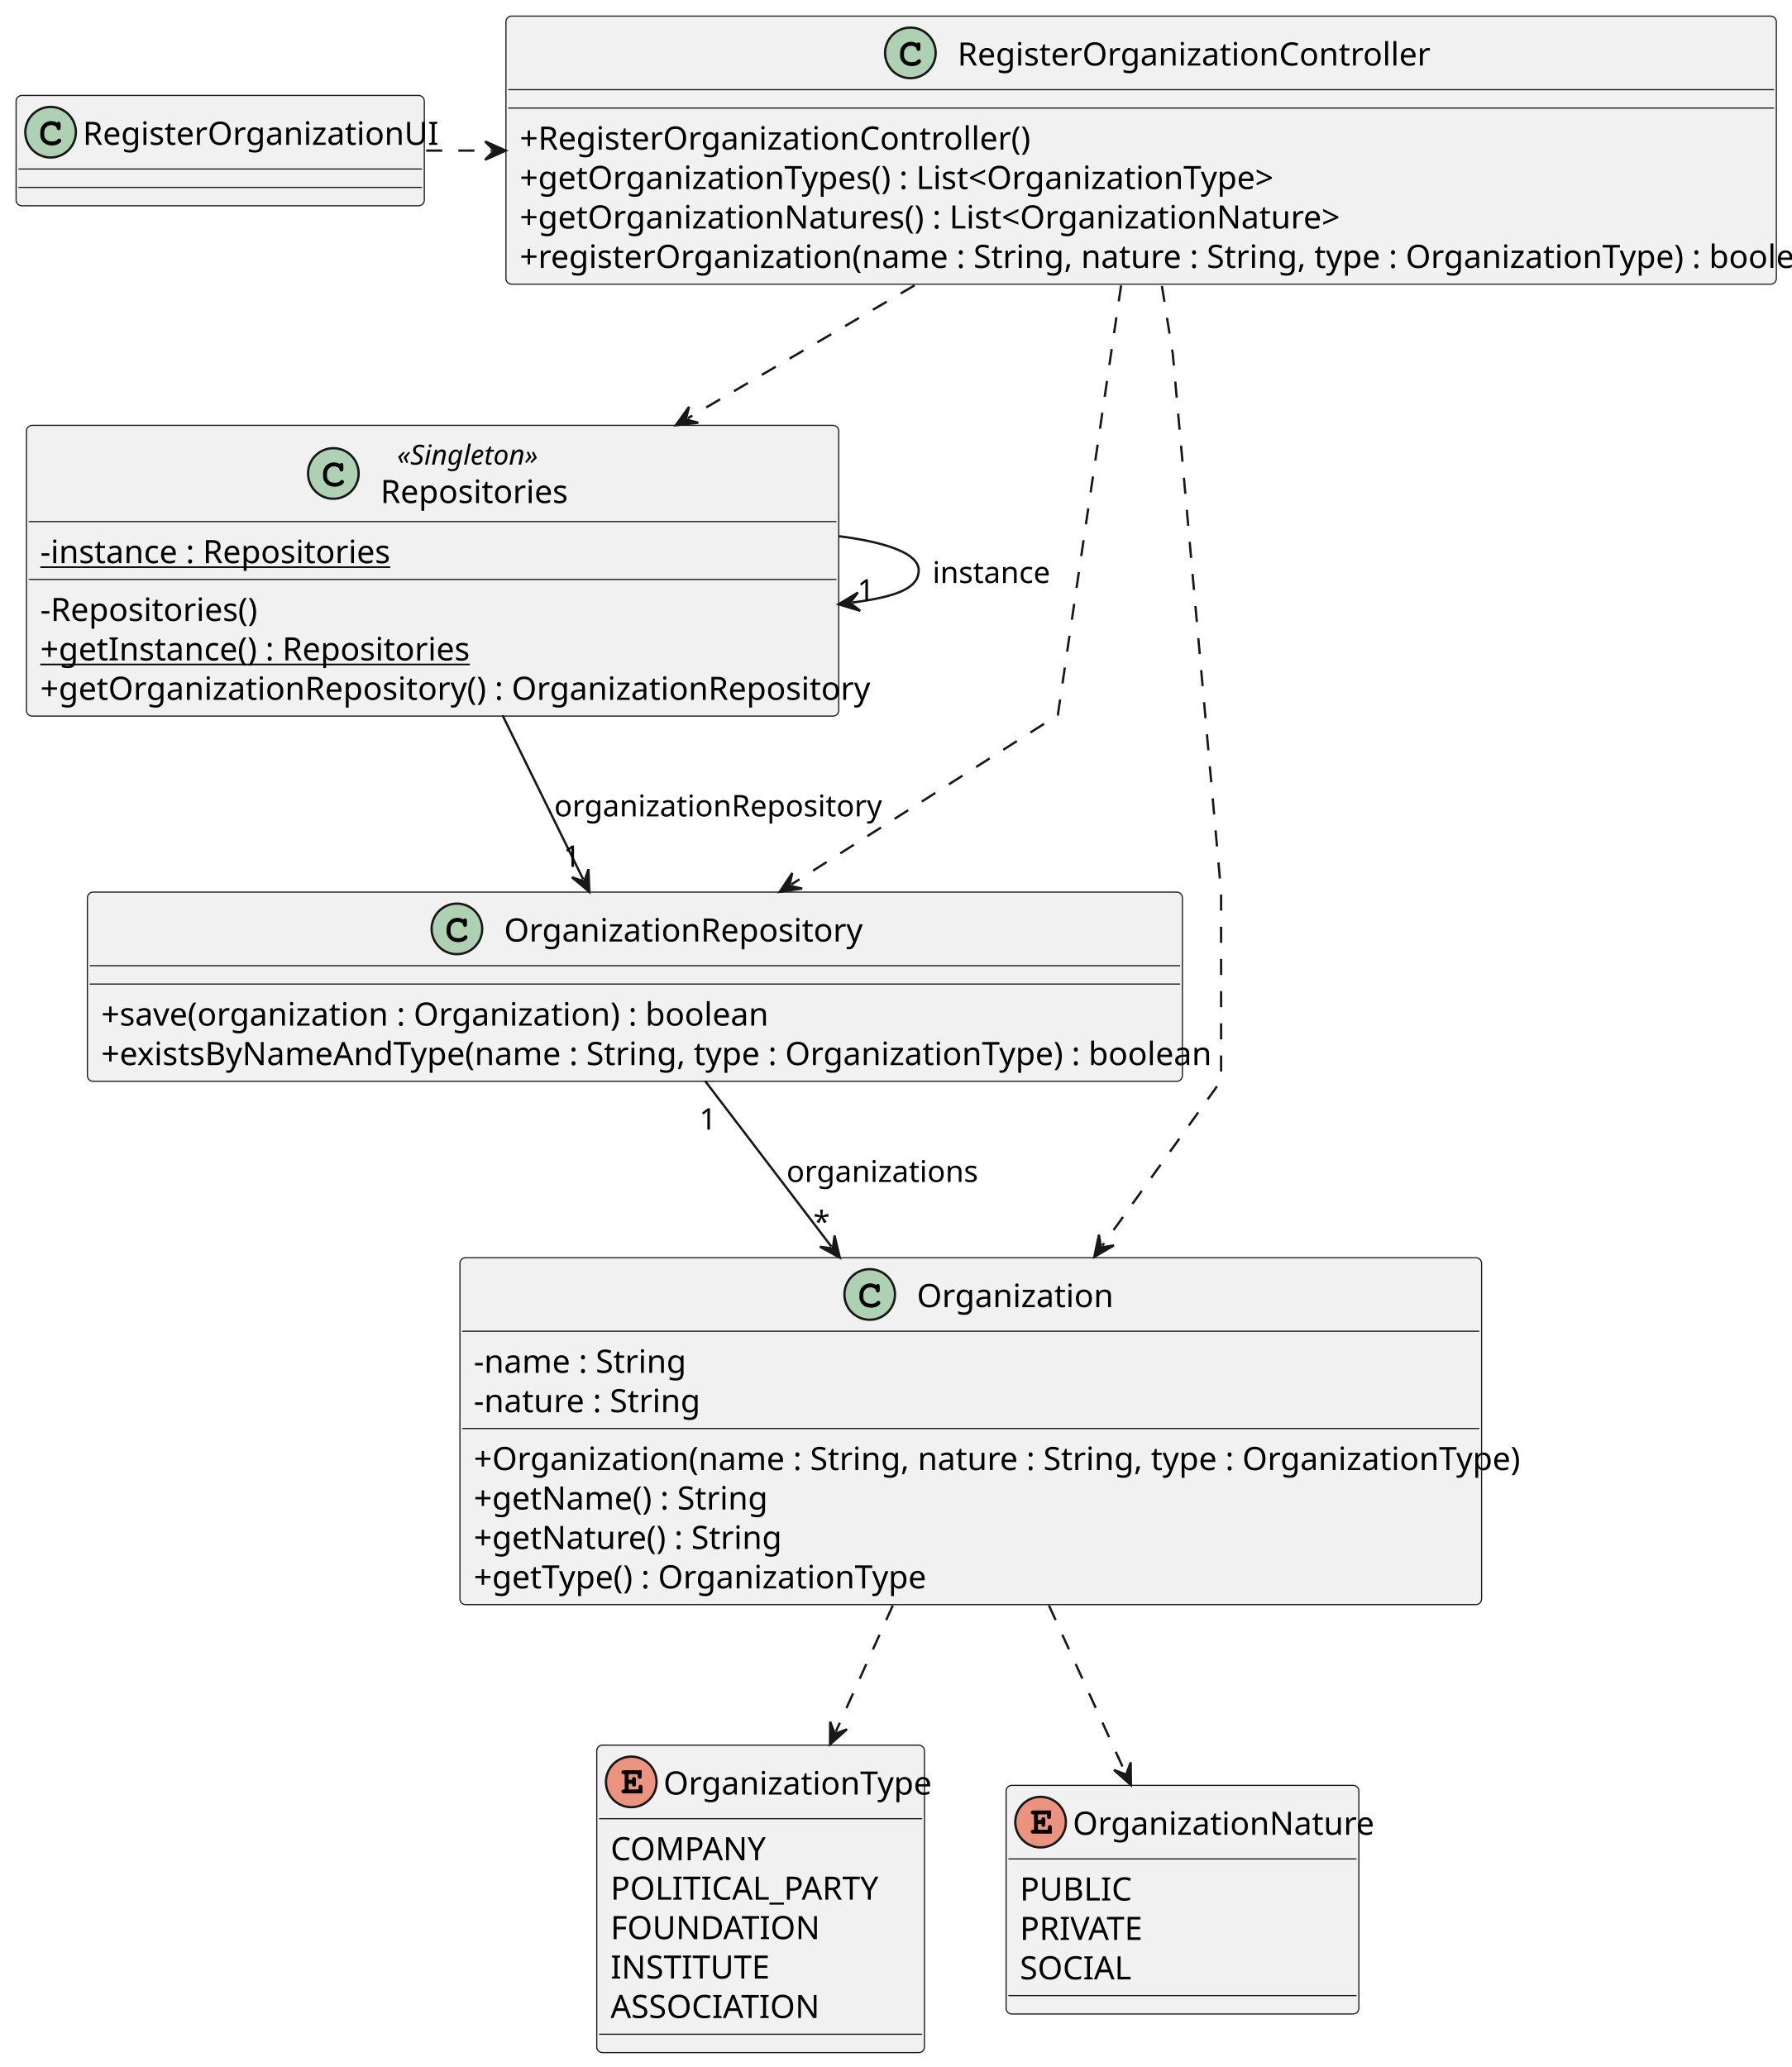
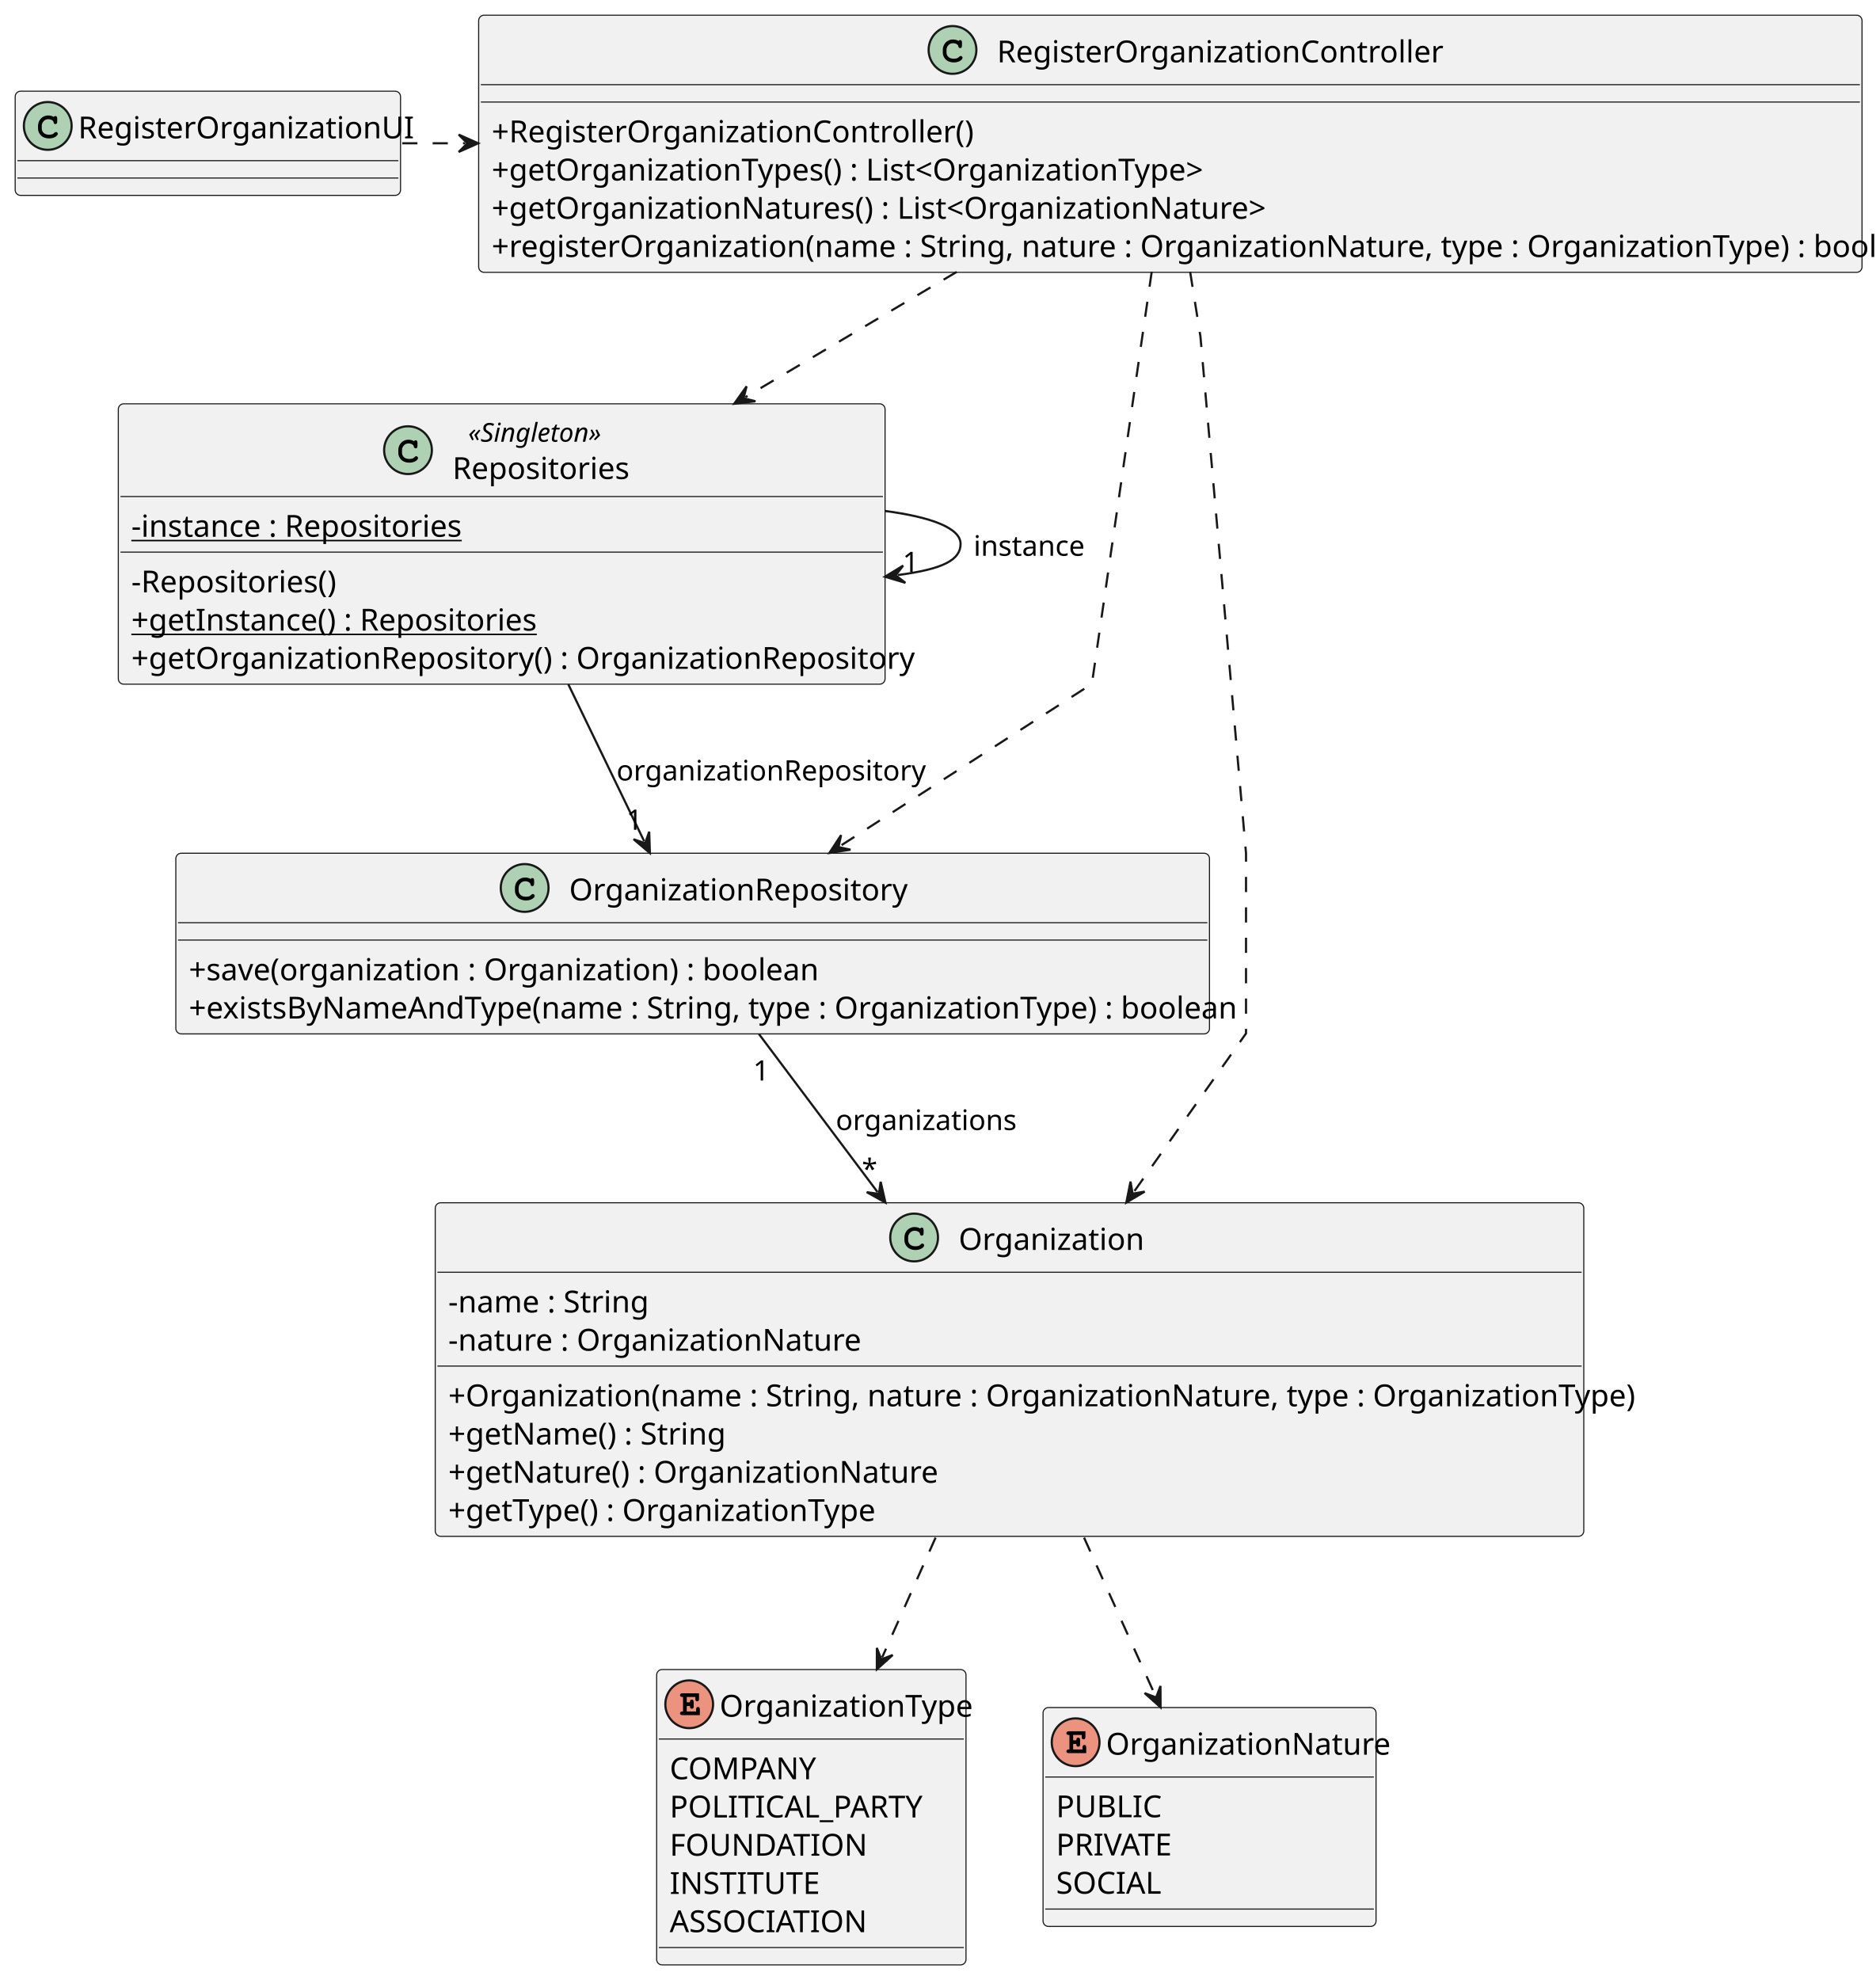
- <svg xmlns="http://www.w3.org/2000/svg" contentStyleType="text/css" data-diagram-type="CLASS" height="899px" preserveAspectRatio="none" style="width:779px;height:899px;background:#FFFFFF;" version="1.1" viewBox="0 0 779 899" width="779px" zoomAndPan="magnify">
+ <svg xmlns="http://www.w3.org/2000/svg" contentStyleType="text/css" height="912px" preserveAspectRatio="none" style="width:864px;height:912px;background:#FFFFFF;" version="1.1" viewBox="0 0 864 912" width="864px" zoomAndPan="magnify">
  <defs />
  <g>
-     <g class="entity" data-qualified-name="RegisterOrganizationUI" data-source-line="7" id="ent0002">
-       <rect fill="#F1F1F1" height="48" rx="2.5" ry="2.5" style="stroke:#181818;stroke-width:0.5;" width="177.51" x="7" y="41.5" />
-       <ellipse cx="22" cy="57.5" fill="#ADD1B2" rx="11" ry="11" style="stroke:#181818;stroke-width:1;" />
-       <path d="M24.766,53.375 Q24.922,53.156 25.109,53.047 Q25.297,52.938 25.516,52.938 Q25.891,52.938 26.125,53.203 Q26.359,53.453 26.359,54.062 L26.359,55.516 Q26.359,56.125 26.125,56.391 Q25.891,56.656 25.516,56.656 Q25.172,56.656 24.969,56.453 Q24.766,56.266 24.656,55.75 Q24.609,55.391 24.422,55.203 Q24.094,54.828 23.484,54.609 Q22.875,54.391 22.25,54.391 Q21.484,54.391 20.844,54.719 Q20.219,55.047 19.719,55.797 Q19.234,56.547 19.234,57.578 L19.234,58.672 Q19.234,59.906 20.125,60.734 Q21.016,61.547 22.609,61.547 Q23.547,61.547 24.203,61.297 Q24.594,61.141 25.016,60.703 Q25.281,60.438 25.422,60.359 Q25.578,60.281 25.781,60.281 Q26.109,60.281 26.359,60.547 Q26.625,60.797 26.625,61.141 Q26.625,61.484 26.281,61.891 Q25.781,62.469 24.984,62.797 Q23.906,63.25 22.609,63.25 Q21.094,63.25 19.891,62.625 Q18.906,62.125 18.219,61.062 Q17.531,59.984 17.531,58.703 L17.531,57.547 Q17.531,56.219 18.141,55.078 Q18.766,53.922 19.859,53.312 Q20.953,52.688 22.188,52.688 Q22.922,52.688 23.562,52.859 Q24.219,53.016 24.766,53.375 Z " fill="#000000" />
-       <text fill="#000000" font-family="sans-serif" font-size="14" lengthAdjust="spacing" textLength="145.51" x="36" y="62.999">RegisterOrganizationUI</text>
-       <line style="stroke:#181818;stroke-width:0.5;" x1="8" x2="183.51" y1="73.5" y2="73.5" />
-       <line style="stroke:#181818;stroke-width:0.5;" x1="8" x2="183.51" y1="81.5" y2="81.5" />
+     <g id="elem_RegisterOrganizationUI">
+       <rect codeLine="7" fill="#F1F1F1" height="48" id="RegisterOrganizationUI" rx="2.5" ry="2.5" style="stroke:#181818;stroke-width:0.5;" width="177.51" x="7" y="42" />
+       <ellipse cx="22" cy="58" fill="#ADD1B2" rx="11" ry="11" style="stroke:#181818;stroke-width:1.0;" />
+       <path d="M24.766,53.875 Q24.922,53.656 25.109,53.547 Q25.297,53.438 25.516,53.438 Q25.891,53.438 26.125,53.703 Q26.359,53.953 26.359,54.562 L26.359,56.016 Q26.359,56.625 26.125,56.891 Q25.891,57.156 25.516,57.156 Q25.172,57.156 24.969,56.953 Q24.766,56.766 24.656,56.25 Q24.609,55.891 24.422,55.703 Q24.094,55.328 23.484,55.109 Q22.875,54.891 22.25,54.891 Q21.484,54.891 20.844,55.219 Q20.219,55.547 19.719,56.297 Q19.234,57.047 19.234,58.078 L19.234,59.172 Q19.234,60.406 20.125,61.234 Q21.016,62.047 22.609,62.047 Q23.547,62.047 24.203,61.797 Q24.594,61.641 25.016,61.203 Q25.281,60.938 25.422,60.859 Q25.578,60.781 25.781,60.781 Q26.109,60.781 26.359,61.047 Q26.625,61.297 26.625,61.641 Q26.625,61.984 26.281,62.391 Q25.781,62.969 24.984,63.297 Q23.906,63.75 22.609,63.75 Q21.094,63.75 19.891,63.125 Q18.906,62.625 18.219,61.562 Q17.531,60.484 17.531,59.203 L17.531,58.047 Q17.531,56.719 18.141,55.578 Q18.766,54.422 19.859,53.812 Q20.953,53.188 22.188,53.188 Q22.922,53.188 23.562,53.359 Q24.219,53.516 24.766,53.875 Z " fill="#000000" />
+       <text fill="#000000" font-family="sans-serif" font-size="14" lengthAdjust="spacing" textLength="145.51" x="36" y="63.728">RegisterOrganizationUI</text>
+       <line style="stroke:#181818;stroke-width:0.5;" x1="8" x2="183.51" y1="74" y2="74" />
+       <line style="stroke:#181818;stroke-width:0.5;" x1="8" x2="183.51" y1="82" y2="82" />
    </g>
-     <g class="entity" data-qualified-name="RegisterOrganizationController" data-source-line="10" id="ent0003">
-       <rect fill="#F1F1F1" height="116.606" rx="2.5" ry="2.5" style="stroke:#181818;stroke-width:0.5;" width="552.449" x="220" y="7" />
-       <ellipse cx="395.875" cy="23" fill="#ADD1B2" rx="11" ry="11" style="stroke:#181818;stroke-width:1;" />
-       <path d="M398.641,18.875 Q398.797,18.656 398.984,18.547 Q399.172,18.438 399.391,18.438 Q399.766,18.438 400,18.703 Q400.234,18.953 400.234,19.562 L400.234,21.016 Q400.234,21.625 400,21.891 Q399.766,22.156 399.391,22.156 Q399.047,22.156 398.844,21.953 Q398.641,21.766 398.531,21.25 Q398.484,20.891 398.297,20.703 Q397.969,20.328 397.359,20.109 Q396.75,19.891 396.125,19.891 Q395.359,19.891 394.719,20.219 Q394.094,20.547 393.594,21.297 Q393.109,22.047 393.109,23.078 L393.109,24.172 Q393.109,25.406 394,26.234 Q394.891,27.047 396.484,27.047 Q397.422,27.047 398.078,26.797 Q398.469,26.641 398.891,26.203 Q399.156,25.938 399.297,25.859 Q399.453,25.781 399.656,25.781 Q399.984,25.781 400.234,26.047 Q400.5,26.297 400.5,26.641 Q400.5,26.984 400.156,27.391 Q399.656,27.969 398.859,28.297 Q397.781,28.75 396.484,28.75 Q394.969,28.75 393.766,28.125 Q392.781,27.625 392.094,26.562 Q391.406,25.484 391.406,24.203 L391.406,23.047 Q391.406,21.719 392.016,20.578 Q392.641,19.422 393.734,18.812 Q394.828,18.188 396.062,18.188 Q396.797,18.188 397.438,18.359 Q398.094,18.516 398.641,18.875 Z " fill="#000000" />
-       <text fill="#000000" font-family="sans-serif" font-size="14" lengthAdjust="spacing" textLength="192.199" x="416.375" y="28.5">RegisterOrganizationController</text>
-       <line style="stroke:#181818;stroke-width:0.5;" x1="221" x2="771.449" y1="39" y2="39" />
-       <line style="stroke:#181818;stroke-width:0.5;" x1="221" x2="771.449" y1="47" y2="47" />
-       <text fill="#000000" font-family="sans-serif" font-size="14" lengthAdjust="spacing" textLength="209.699" x="226" y="65.075">+RegisterOrganizationController()</text>
-       <text fill="#000000" font-family="sans-serif" font-size="14" lengthAdjust="spacing" textLength="314.774" x="226" y="82.227">+getOrganizationTypes() : List&lt;OrganizationType&gt;</text>
-       <text fill="#000000" font-family="sans-serif" font-size="14" lengthAdjust="spacing" textLength="336.567" x="226" y="99.378">+getOrganizationNatures() : List&lt;OrganizationNature&gt;</text>
-       <text fill="#000000" font-family="sans-serif" font-size="14" lengthAdjust="spacing" textLength="540.449" x="226" y="116.529">+registerOrganization(name : String, nature : String, type : OrganizationType) : boolean</text>
+     <g id="elem_RegisterOrganizationController">
+       <rect codeLine="10" fill="#F1F1F1" height="118.438" id="RegisterOrganizationController" rx="2.5" ry="2.5" style="stroke:#181818;stroke-width:0.5;" width="637.276" x="220.5" y="7" />
+       <ellipse cx="438.789" cy="23" fill="#ADD1B2" rx="11" ry="11" style="stroke:#181818;stroke-width:1.0;" />
+       <path d="M441.554,18.875 Q441.71,18.656 441.898,18.547 Q442.085,18.438 442.304,18.438 Q442.679,18.438 442.914,18.703 Q443.148,18.953 443.148,19.562 L443.148,21.016 Q443.148,21.625 442.914,21.891 Q442.679,22.156 442.304,22.156 Q441.96,22.156 441.757,21.953 Q441.554,21.766 441.445,21.25 Q441.398,20.891 441.21,20.703 Q440.882,20.328 440.273,20.109 Q439.664,19.891 439.039,19.891 Q438.273,19.891 437.632,20.219 Q437.007,20.547 436.507,21.297 Q436.023,22.047 436.023,23.078 L436.023,24.172 Q436.023,25.406 436.914,26.234 Q437.804,27.047 439.398,27.047 Q440.335,27.047 440.992,26.797 Q441.382,26.641 441.804,26.203 Q442.07,25.938 442.21,25.859 Q442.367,25.781 442.57,25.781 Q442.898,25.781 443.148,26.047 Q443.414,26.297 443.414,26.641 Q443.414,26.984 443.07,27.391 Q442.57,27.969 441.773,28.297 Q440.695,28.75 439.398,28.75 Q437.882,28.75 436.679,28.125 Q435.695,27.625 435.007,26.562 Q434.32,25.484 434.32,24.203 L434.32,23.047 Q434.32,21.719 434.929,20.578 Q435.554,19.422 436.648,18.812 Q437.742,18.188 438.976,18.188 Q439.71,18.188 440.351,18.359 Q441.007,18.516 441.554,18.875 Z " fill="#000000" />
+       <text fill="#000000" font-family="sans-serif" font-size="14" lengthAdjust="spacing" textLength="192.199" x="459.289" y="28.729">RegisterOrganizationController</text>
+       <line style="stroke:#181818;stroke-width:0.5;" x1="221.5" x2="856.776" y1="39" y2="39" />
+       <line style="stroke:#181818;stroke-width:0.5;" x1="221.5" x2="856.776" y1="47" y2="47" />
+       <text fill="#000000" font-family="sans-serif" font-size="14" lengthAdjust="spacing" textLength="209.699" x="226.5" y="65.533">+RegisterOrganizationController()</text>
+       <text fill="#000000" font-family="sans-serif" font-size="14" lengthAdjust="spacing" textLength="314.774" x="226.5" y="83.143">+getOrganizationTypes() : List&lt;OrganizationType&gt;</text>
+       <text fill="#000000" font-family="sans-serif" font-size="14" lengthAdjust="spacing" textLength="336.567" x="226.5" y="100.752">+getOrganizationNatures() : List&lt;OrganizationNature&gt;</text>
+       <text fill="#000000" font-family="sans-serif" font-size="14" lengthAdjust="spacing" textLength="625.276" x="226.5" y="118.361">+registerOrganization(name : String, nature : OrganizationNature, type : OrganizationType) : boolean</text>
    </g>
-     <g class="entity" data-qualified-name="Repositories" data-source-line="17" id="ent0004">
-       <rect fill="#F1F1F1" height="126.458" rx="2.5" ry="2.5" style="stroke:#181818;stroke-width:0.5;" width="353.223" x="11.5" y="185" />
-       <ellipse cx="144.955" cy="205.926" fill="#ADD1B2" rx="11" ry="11" style="stroke:#181818;stroke-width:1;" />
-       <path d="M147.72,201.801 Q147.876,201.583 148.064,201.473 Q148.251,201.364 148.47,201.364 Q148.845,201.364 149.08,201.629 Q149.314,201.879 149.314,202.489 L149.314,203.942 Q149.314,204.551 149.08,204.817 Q148.845,205.083 148.47,205.083 Q148.126,205.083 147.923,204.879 Q147.72,204.692 147.611,204.176 Q147.564,203.817 147.376,203.629 Q147.048,203.254 146.439,203.036 Q145.83,202.817 145.205,202.817 Q144.439,202.817 143.798,203.145 Q143.173,203.473 142.673,204.223 Q142.189,204.973 142.189,206.004 L142.189,207.098 Q142.189,208.333 143.08,209.161 Q143.97,209.973 145.564,209.973 Q146.501,209.973 147.158,209.723 Q147.548,209.567 147.97,209.129 Q148.236,208.864 148.376,208.786 Q148.533,208.708 148.736,208.708 Q149.064,208.708 149.314,208.973 Q149.58,209.223 149.58,209.567 Q149.58,209.911 149.236,210.317 Q148.736,210.895 147.939,211.223 Q146.861,211.676 145.564,211.676 Q144.048,211.676 142.845,211.051 Q141.861,210.551 141.173,209.489 Q140.486,208.411 140.486,207.129 L140.486,205.973 Q140.486,204.645 141.095,203.504 Q141.72,202.348 142.814,201.739 Q143.908,201.114 145.142,201.114 Q145.876,201.114 146.517,201.286 Q147.173,201.442 147.72,201.801 Z " fill="#000000" />
-       <text fill="#000000" font-family="sans-serif" font-size="12" font-style="italic" lengthAdjust="spacing" textLength="63.387" x="172.668" y="202.065">«Singleton»</text>
-       <text fill="#000000" font-family="sans-serif" font-size="14" lengthAdjust="spacing" textLength="77.814" x="165.455" y="218.776">Repositories</text>
-       <line style="stroke:#181818;stroke-width:0.5;" x1="12.5" x2="363.723" y1="226.852" y2="226.852" />
-       <text fill="#000000" font-family="sans-serif" font-size="14" lengthAdjust="spacing" text-decoration="underline" textLength="146.289" x="17.5" y="244.928">-instance : Repositories</text>
-       <line style="stroke:#181818;stroke-width:0.5;" x1="12.5" x2="363.723" y1="252.004" y2="252.004" />
-       <text fill="#000000" font-family="sans-serif" font-size="14" lengthAdjust="spacing" textLength="91.8" x="17.5" y="270.079">-Repositories()</text>
-       <text fill="#000000" font-family="sans-serif" font-size="14" lengthAdjust="spacing" text-decoration="underline" textLength="179.368" x="17.5" y="287.231">+getInstance() : Repositories</text>
-       <text fill="#000000" font-family="sans-serif" font-size="14" lengthAdjust="spacing" textLength="341.223" x="17.5" y="304.382">+getOrganizationRepository() : OrganizationRepository</text>
+     <g id="elem_Repositories">
+       <rect codeLine="17" fill="#F1F1F1" height="129.141" id="Repositories" rx="2.5" ry="2.5" style="stroke:#181818;stroke-width:0.5;" width="353.223" x="54.5" y="186" />
+       <ellipse cx="187.955" cy="207.352" fill="#ADD1B2" rx="11" ry="11" style="stroke:#181818;stroke-width:1.0;" />
+       <path d="M190.72,203.227 Q190.876,203.008 191.064,202.898 Q191.251,202.789 191.47,202.789 Q191.845,202.789 192.08,203.055 Q192.314,203.305 192.314,203.914 L192.314,205.367 Q192.314,205.977 192.08,206.242 Q191.845,206.508 191.47,206.508 Q191.126,206.508 190.923,206.305 Q190.72,206.117 190.611,205.602 Q190.564,205.242 190.376,205.055 Q190.048,204.68 189.439,204.461 Q188.83,204.242 188.205,204.242 Q187.439,204.242 186.798,204.57 Q186.173,204.898 185.673,205.648 Q185.189,206.398 185.189,207.43 L185.189,208.523 Q185.189,209.758 186.08,210.586 Q186.97,211.398 188.564,211.398 Q189.501,211.398 190.158,211.148 Q190.548,210.992 190.97,210.555 Q191.236,210.289 191.376,210.211 Q191.533,210.133 191.736,210.133 Q192.064,210.133 192.314,210.398 Q192.58,210.648 192.58,210.992 Q192.58,211.336 192.236,211.742 Q191.736,212.32 190.939,212.648 Q189.861,213.102 188.564,213.102 Q187.048,213.102 185.845,212.477 Q184.861,211.977 184.173,210.914 Q183.486,209.836 183.486,208.555 L183.486,207.398 Q183.486,206.07 184.095,204.93 Q184.72,203.773 185.814,203.164 Q186.908,202.539 188.142,202.539 Q188.876,202.539 189.517,202.711 Q190.173,202.867 190.72,203.227 Z " fill="#000000" />
+       <text fill="#000000" font-family="sans-serif" font-size="12" font-style="italic" lengthAdjust="spacing" textLength="63.387" x="215.668" y="203.457">«Singleton»</text>
+       <text fill="#000000" font-family="sans-serif" font-size="14" lengthAdjust="spacing" textLength="77.814" x="208.455" y="220.627">Repositories</text>
+       <line style="stroke:#181818;stroke-width:0.5;" x1="55.5" x2="406.723" y1="228.703" y2="228.703" />
+       <text fill="#000000" font-family="sans-serif" font-size="14" lengthAdjust="spacing" text-decoration="underline" textLength="146.289" x="60.5" y="247.236">-instance : Repositories</text>
+       <line style="stroke:#181818;stroke-width:0.5;" x1="55.5" x2="406.723" y1="254.312" y2="254.312" />
+       <text fill="#000000" font-family="sans-serif" font-size="14" lengthAdjust="spacing" textLength="91.8" x="60.5" y="272.846">-Repositories()</text>
+       <text fill="#000000" font-family="sans-serif" font-size="14" lengthAdjust="spacing" text-decoration="underline" textLength="179.368" x="60.5" y="290.455">+getInstance() : Repositories</text>
+       <text fill="#000000" font-family="sans-serif" font-size="14" lengthAdjust="spacing" textLength="341.223" x="60.5" y="308.065">+getOrganizationRepository() : OrganizationRepository</text>
    </g>
-     <g class="entity" data-qualified-name="OrganizationRepository" data-source-line="24" id="ent0005">
-       <rect fill="#F1F1F1" height="82.303" rx="2.5" ry="2.5" style="stroke:#181818;stroke-width:0.5;" width="476.174" x="38" y="388" />
-       <ellipse cx="198.689" cy="404" fill="#ADD1B2" rx="11" ry="11" style="stroke:#181818;stroke-width:1;" />
-       <path d="M201.455,399.875 Q201.611,399.656 201.798,399.547 Q201.986,399.438 202.205,399.438 Q202.58,399.438 202.814,399.703 Q203.048,399.953 203.048,400.562 L203.048,402.016 Q203.048,402.625 202.814,402.891 Q202.58,403.156 202.205,403.156 Q201.861,403.156 201.658,402.953 Q201.455,402.766 201.345,402.25 Q201.298,401.891 201.111,401.703 Q200.783,401.328 200.173,401.109 Q199.564,400.891 198.939,400.891 Q198.173,400.891 197.533,401.219 Q196.908,401.547 196.408,402.297 Q195.923,403.047 195.923,404.078 L195.923,405.172 Q195.923,406.406 196.814,407.234 Q197.705,408.047 199.298,408.047 Q200.236,408.047 200.892,407.797 Q201.283,407.641 201.705,407.203 Q201.97,406.938 202.111,406.859 Q202.267,406.781 202.47,406.781 Q202.798,406.781 203.048,407.047 Q203.314,407.297 203.314,407.641 Q203.314,407.984 202.97,408.391 Q202.47,408.969 201.673,409.297 Q200.595,409.75 199.298,409.75 Q197.783,409.75 196.58,409.125 Q195.595,408.625 194.908,407.562 Q194.22,406.484 194.22,405.203 L194.22,404.047 Q194.22,402.719 194.83,401.578 Q195.455,400.422 196.548,399.812 Q197.642,399.188 198.876,399.188 Q199.611,399.188 200.251,399.359 Q200.908,399.516 201.455,399.875 Z " fill="#000000" />
-       <text fill="#000000" font-family="sans-serif" font-size="14" lengthAdjust="spacing" textLength="146.296" x="219.189" y="409.5">OrganizationRepository</text>
-       <line style="stroke:#181818;stroke-width:0.5;" x1="39" x2="513.174" y1="420" y2="420" />
-       <line style="stroke:#181818;stroke-width:0.5;" x1="39" x2="513.174" y1="428" y2="428" />
-       <text fill="#000000" font-family="sans-serif" font-size="14" lengthAdjust="spacing" textLength="275.892" x="44" y="446.075">+save(organization : Organization) : boolean</text>
-       <text fill="#000000" font-family="sans-serif" font-size="14" lengthAdjust="spacing" textLength="464.174" x="44" y="463.227">+existsByNameAndType(name : String, type : OrganizationType) : boolean</text>
+     <g id="elem_OrganizationRepository">
+       <rect codeLine="24" fill="#F1F1F1" height="83.219" id="OrganizationRepository" rx="2.5" ry="2.5" style="stroke:#181818;stroke-width:0.5;" width="476.174" x="81" y="393" />
+       <ellipse cx="241.689" cy="409" fill="#ADD1B2" rx="11" ry="11" style="stroke:#181818;stroke-width:1.0;" />
+       <path d="M244.455,404.875 Q244.611,404.656 244.798,404.547 Q244.986,404.438 245.205,404.438 Q245.58,404.438 245.814,404.703 Q246.048,404.953 246.048,405.562 L246.048,407.016 Q246.048,407.625 245.814,407.891 Q245.58,408.156 245.205,408.156 Q244.861,408.156 244.658,407.953 Q244.455,407.766 244.345,407.25 Q244.298,406.891 244.111,406.703 Q243.783,406.328 243.173,406.109 Q242.564,405.891 241.939,405.891 Q241.173,405.891 240.533,406.219 Q239.908,406.547 239.408,407.297 Q238.923,408.047 238.923,409.078 L238.923,410.172 Q238.923,411.406 239.814,412.234 Q240.705,413.047 242.298,413.047 Q243.236,413.047 243.892,412.797 Q244.283,412.641 244.705,412.203 Q244.97,411.938 245.111,411.859 Q245.267,411.781 245.47,411.781 Q245.798,411.781 246.048,412.047 Q246.314,412.297 246.314,412.641 Q246.314,412.984 245.97,413.391 Q245.47,413.969 244.673,414.297 Q243.595,414.75 242.298,414.75 Q240.783,414.75 239.58,414.125 Q238.595,413.625 237.908,412.562 Q237.22,411.484 237.22,410.203 L237.22,409.047 Q237.22,407.719 237.83,406.578 Q238.455,405.422 239.548,404.812 Q240.642,404.188 241.876,404.188 Q242.611,404.188 243.251,404.359 Q243.908,404.516 244.455,404.875 Z " fill="#000000" />
+       <text fill="#000000" font-family="sans-serif" font-size="14" lengthAdjust="spacing" textLength="146.296" x="262.189" y="414.728">OrganizationRepository</text>
+       <line style="stroke:#181818;stroke-width:0.5;" x1="82" x2="556.174" y1="425" y2="425" />
+       <line style="stroke:#181818;stroke-width:0.5;" x1="82" x2="556.174" y1="433" y2="433" />
+       <text fill="#000000" font-family="sans-serif" font-size="14" lengthAdjust="spacing" textLength="275.892" x="87" y="451.533">+save(organization : Organization) : boolean</text>
+       <text fill="#000000" font-family="sans-serif" font-size="14" lengthAdjust="spacing" textLength="464.174" x="87" y="469.143">+existsByNameAndType(name : String, type : OrganizationType) : boolean</text>
    </g>
-     <g class="entity" data-qualified-name="Organization" data-source-line="29" id="ent0006">
-       <rect fill="#F1F1F1" height="150.908" rx="2.5" ry="2.5" style="stroke:#181818;stroke-width:0.5;" width="444.271" x="200" y="547" />
-       <ellipse cx="378.196" cy="563" fill="#ADD1B2" rx="11" ry="11" style="stroke:#181818;stroke-width:1;" />
-       <path d="M380.961,558.875 Q381.118,558.656 381.305,558.547 Q381.493,558.438 381.711,558.438 Q382.086,558.438 382.321,558.703 Q382.555,558.953 382.555,559.562 L382.555,561.016 Q382.555,561.625 382.321,561.891 Q382.086,562.156 381.711,562.156 Q381.368,562.156 381.165,561.953 Q380.961,561.766 380.852,561.25 Q380.805,560.891 380.618,560.703 Q380.29,560.328 379.68,560.109 Q379.071,559.891 378.446,559.891 Q377.68,559.891 377.04,560.219 Q376.415,560.547 375.915,561.297 Q375.43,562.047 375.43,563.078 L375.43,564.172 Q375.43,565.406 376.321,566.234 Q377.211,567.047 378.805,567.047 Q379.743,567.047 380.399,566.797 Q380.79,566.641 381.211,566.203 Q381.477,565.938 381.618,565.859 Q381.774,565.781 381.977,565.781 Q382.305,565.781 382.555,566.047 Q382.821,566.297 382.821,566.641 Q382.821,566.984 382.477,567.391 Q381.977,567.969 381.18,568.297 Q380.102,568.75 378.805,568.75 Q377.29,568.75 376.086,568.125 Q375.102,567.625 374.415,566.562 Q373.727,565.484 373.727,564.203 L373.727,563.047 Q373.727,561.719 374.336,560.578 Q374.961,559.422 376.055,558.812 Q377.149,558.188 378.383,558.188 Q379.118,558.188 379.758,558.359 Q380.415,558.516 380.961,558.875 Z " fill="#000000" />
-       <text fill="#000000" font-family="sans-serif" font-size="14" lengthAdjust="spacing" textLength="79.379" x="398.696" y="568.5">Organization</text>
-       <line style="stroke:#181818;stroke-width:0.5;" x1="201" x2="643.27" y1="579" y2="579" />
-       <text fill="#000000" font-family="sans-serif" font-size="14" lengthAdjust="spacing" textLength="87.924" x="206" y="597.075">-name : String</text>
-       <text fill="#000000" font-family="sans-serif" font-size="14" lengthAdjust="spacing" textLength="92.6" x="206" y="614.227">-nature : String</text>
-       <line style="stroke:#181818;stroke-width:0.5;" x1="201" x2="643.27" y1="621.303" y2="621.303" />
-       <text fill="#000000" font-family="sans-serif" font-size="14" lengthAdjust="spacing" textLength="432.271" x="206" y="639.378">+Organization(name : String, nature : String, type : OrganizationType)</text>
-       <text fill="#000000" font-family="sans-serif" font-size="14" lengthAdjust="spacing" textLength="122.548" x="206" y="656.529">+getName() : String</text>
-       <text fill="#000000" font-family="sans-serif" font-size="14" lengthAdjust="spacing" textLength="127.224" x="206" y="673.681">+getNature() : String</text>
-       <text fill="#000000" font-family="sans-serif" font-size="14" lengthAdjust="spacing" textLength="190.258" x="206" y="690.832">+getType() : OrganizationType</text>
+     <g id="elem_Organization">
+       <rect codeLine="29" fill="#F1F1F1" height="153.656" id="Organization" rx="2.5" ry="2.5" style="stroke:#181818;stroke-width:0.5;" width="529.098" x="200.5" y="554" />
+       <ellipse cx="421.109" cy="570" fill="#ADD1B2" rx="11" ry="11" style="stroke:#181818;stroke-width:1.0;" />
+       <path d="M423.875,565.875 Q424.031,565.656 424.219,565.547 Q424.406,565.438 424.625,565.438 Q425,565.438 425.234,565.703 Q425.469,565.953 425.469,566.562 L425.469,568.016 Q425.469,568.625 425.234,568.891 Q425,569.156 424.625,569.156 Q424.281,569.156 424.078,568.953 Q423.875,568.766 423.766,568.25 Q423.719,567.891 423.531,567.703 Q423.203,567.328 422.594,567.109 Q421.984,566.891 421.359,566.891 Q420.594,566.891 419.953,567.219 Q419.328,567.547 418.828,568.297 Q418.344,569.047 418.344,570.078 L418.344,571.172 Q418.344,572.406 419.234,573.234 Q420.125,574.047 421.719,574.047 Q422.656,574.047 423.312,573.797 Q423.703,573.641 424.125,573.203 Q424.391,572.938 424.531,572.859 Q424.688,572.781 424.891,572.781 Q425.219,572.781 425.469,573.047 Q425.734,573.297 425.734,573.641 Q425.734,573.984 425.391,574.391 Q424.891,574.969 424.094,575.297 Q423.016,575.75 421.719,575.75 Q420.203,575.75 419,575.125 Q418.016,574.625 417.328,573.562 Q416.641,572.484 416.641,571.203 L416.641,570.047 Q416.641,568.719 417.25,567.578 Q417.875,566.422 418.969,565.812 Q420.062,565.188 421.297,565.188 Q422.031,565.188 422.672,565.359 Q423.328,565.516 423.875,565.875 Z " fill="#000000" />
+       <text fill="#000000" font-family="sans-serif" font-size="14" lengthAdjust="spacing" textLength="79.379" x="441.609" y="575.729">Organization</text>
+       <line style="stroke:#181818;stroke-width:0.5;" x1="201.5" x2="728.598" y1="586" y2="586" />
+       <text fill="#000000" font-family="sans-serif" font-size="14" lengthAdjust="spacing" textLength="87.924" x="206.5" y="604.533">-name : String</text>
+       <text fill="#000000" font-family="sans-serif" font-size="14" lengthAdjust="spacing" textLength="177.427" x="206.5" y="622.143">-nature : OrganizationNature</text>
+       <line style="stroke:#181818;stroke-width:0.5;" x1="201.5" x2="728.598" y1="629.219" y2="629.219" />
+       <text fill="#000000" font-family="sans-serif" font-size="14" lengthAdjust="spacing" textLength="517.098" x="206.5" y="647.752">+Organization(name : String, nature : OrganizationNature, type : OrganizationType)</text>
+       <text fill="#000000" font-family="sans-serif" font-size="14" lengthAdjust="spacing" textLength="122.548" x="206.5" y="665.361">+getName() : String</text>
+       <text fill="#000000" font-family="sans-serif" font-size="14" lengthAdjust="spacing" textLength="212.051" x="206.5" y="682.971">+getNature() : OrganizationNature</text>
+       <text fill="#000000" font-family="sans-serif" font-size="14" lengthAdjust="spacing" textLength="190.258" x="206.5" y="700.58">+getType() : OrganizationType</text>
    </g>
-     <g class="entity" data-qualified-name="OrganizationType" data-source-line="38" id="ent0007">
-       <rect fill="#F1F1F1" height="133.757" rx="2.5" ry="2.5" style="stroke:#181818;stroke-width:0.5;" width="142.503" x="259.5" y="759" />
-       <ellipse cx="274.5" cy="775" fill="#EB937F" rx="11" ry="11" style="stroke:#181818;stroke-width:1;" />
-       <path d="M273.359,775.797 L273.359,778.297 L277.688,778.297 L277.688,777.375 Q277.688,776.766 277.922,776.5 Q278.172,776.234 278.547,776.234 Q278.922,776.234 279.156,776.5 Q279.391,776.766 279.391,777.375 L279.391,780 L271.391,780 Q270.766,780 270.5,779.766 Q270.25,779.531 270.25,779.141 Q270.25,778.766 270.516,778.531 Q270.781,778.297 271.391,778.297 L271.656,778.297 L271.656,771.641 L271.391,771.641 Q270.766,771.641 270.5,771.406 Q270.25,771.172 270.25,770.781 Q270.25,770.406 270.5,770.172 Q270.766,769.938 271.391,769.938 L279.016,769.938 L279.016,772.531 Q279.016,773.141 278.781,773.406 Q278.562,773.656 278.172,773.656 Q277.797,773.656 277.562,773.406 Q277.328,773.141 277.328,772.531 L277.328,771.641 L273.359,771.641 L273.359,774.094 L274.844,774.094 Q274.844,773.438 274.969,773.25 Q275.234,772.844 275.703,772.844 Q276.078,772.844 276.312,773.109 Q276.547,773.359 276.547,773.969 L276.547,775.938 Q276.547,776.484 276.422,776.672 Q276.156,777.062 275.703,777.062 Q275.234,777.062 274.969,776.656 Q274.844,776.469 274.844,775.797 L273.359,775.797 Z " fill="#000000" />
-       <text fill="#000000" font-family="sans-serif" font-size="14" lengthAdjust="spacing" textLength="110.503" x="288.5" y="780.5">OrganizationType</text>
-       <line style="stroke:#181818;stroke-width:0.5;" x1="260.5" x2="401.003" y1="791" y2="791" />
-       <text fill="#000000" font-family="sans-serif" font-size="14" lengthAdjust="spacing" textLength="70.786" x="265.5" y="809.075">COMPANY</text>
-       <text fill="#000000" font-family="sans-serif" font-size="14" lengthAdjust="spacing" textLength="126.041" x="265.5" y="826.227">POLITICAL_PARTY</text>
-       <text fill="#000000" font-family="sans-serif" font-size="14" lengthAdjust="spacing" textLength="92.552" x="265.5" y="843.378">FOUNDATION</text>
-       <text fill="#000000" font-family="sans-serif" font-size="14" lengthAdjust="spacing" textLength="72.331" x="265.5" y="860.529">INSTITUTE</text>
-       <text fill="#000000" font-family="sans-serif" font-size="14" lengthAdjust="spacing" textLength="95.683" x="265.5" y="877.681">ASSOCIATION</text>
-       <line style="stroke:#181818;stroke-width:0.5;" x1="260.5" x2="401.003" y1="884.757" y2="884.757" />
+     <g id="elem_OrganizationType">
+       <rect codeLine="38" fill="#F1F1F1" height="136.047" id="OrganizationType" rx="2.5" ry="2.5" style="stroke:#181818;stroke-width:0.5;" width="142.503" x="302.5" y="769" />
+       <ellipse cx="317.5" cy="785" fill="#EB937F" rx="11" ry="11" style="stroke:#181818;stroke-width:1.0;" />
+       <path d="M316.359,785.797 L316.359,788.297 L320.688,788.297 L320.688,787.375 Q320.688,786.766 320.922,786.5 Q321.172,786.234 321.547,786.234 Q321.922,786.234 322.156,786.5 Q322.391,786.766 322.391,787.375 L322.391,790 L314.391,790 Q313.766,790 313.5,789.766 Q313.25,789.531 313.25,789.141 Q313.25,788.766 313.516,788.531 Q313.781,788.297 314.391,788.297 L314.656,788.297 L314.656,781.641 L314.391,781.641 Q313.766,781.641 313.5,781.406 Q313.25,781.172 313.25,780.781 Q313.25,780.406 313.5,780.172 Q313.766,779.938 314.391,779.938 L322.016,779.938 L322.016,782.531 Q322.016,783.141 321.781,783.406 Q321.562,783.656 321.172,783.656 Q320.797,783.656 320.562,783.406 Q320.328,783.141 320.328,782.531 L320.328,781.641 L316.359,781.641 L316.359,784.094 L317.844,784.094 Q317.844,783.438 317.969,783.25 Q318.234,782.844 318.703,782.844 Q319.078,782.844 319.312,783.109 Q319.547,783.359 319.547,783.969 L319.547,785.938 Q319.547,786.484 319.422,786.672 Q319.156,787.062 318.703,787.062 Q318.234,787.062 317.969,786.656 Q317.844,786.469 317.844,785.797 L316.359,785.797 Z " fill="#000000" />
+       <text fill="#000000" font-family="sans-serif" font-size="14" lengthAdjust="spacing" textLength="110.503" x="331.5" y="790.729">OrganizationType</text>
+       <line style="stroke:#181818;stroke-width:0.5;" x1="303.5" x2="444.003" y1="801" y2="801" />
+       <text fill="#000000" font-family="sans-serif" font-size="14" lengthAdjust="spacing" textLength="70.786" x="308.5" y="819.533">COMPANY</text>
+       <text fill="#000000" font-family="sans-serif" font-size="14" lengthAdjust="spacing" textLength="126.041" x="308.5" y="837.143">POLITICAL_PARTY</text>
+       <text fill="#000000" font-family="sans-serif" font-size="14" lengthAdjust="spacing" textLength="92.552" x="308.5" y="854.752">FOUNDATION</text>
+       <text fill="#000000" font-family="sans-serif" font-size="14" lengthAdjust="spacing" textLength="72.331" x="308.5" y="872.361">INSTITUTE</text>
+       <text fill="#000000" font-family="sans-serif" font-size="14" lengthAdjust="spacing" textLength="95.683" x="308.5" y="889.971">ASSOCIATION</text>
+       <line style="stroke:#181818;stroke-width:0.5;" x1="303.5" x2="444.003" y1="897.047" y2="897.047" />
    </g>
-     <g class="entity" data-qualified-name="OrganizationNature" data-source-line="46" id="ent0008">
-       <rect fill="#F1F1F1" height="99.454" rx="2.5" ry="2.5" style="stroke:#181818;stroke-width:0.5;" width="153.399" x="437.5" y="776.5" />
-       <ellipse cx="452.5" cy="792.5" fill="#EB937F" rx="11" ry="11" style="stroke:#181818;stroke-width:1;" />
-       <path d="M451.359,793.297 L451.359,795.797 L455.688,795.797 L455.688,794.875 Q455.688,794.266 455.922,794 Q456.172,793.734 456.547,793.734 Q456.922,793.734 457.156,794 Q457.391,794.266 457.391,794.875 L457.391,797.5 L449.391,797.5 Q448.766,797.5 448.5,797.266 Q448.25,797.031 448.25,796.641 Q448.25,796.266 448.516,796.031 Q448.781,795.797 449.391,795.797 L449.656,795.797 L449.656,789.141 L449.391,789.141 Q448.766,789.141 448.5,788.906 Q448.25,788.672 448.25,788.281 Q448.25,787.906 448.5,787.672 Q448.766,787.438 449.391,787.438 L457.016,787.438 L457.016,790.031 Q457.016,790.641 456.781,790.906 Q456.562,791.156 456.172,791.156 Q455.797,791.156 455.562,790.906 Q455.328,790.641 455.328,790.031 L455.328,789.141 L451.359,789.141 L451.359,791.594 L452.844,791.594 Q452.844,790.938 452.969,790.75 Q453.234,790.344 453.703,790.344 Q454.078,790.344 454.312,790.609 Q454.547,790.859 454.547,791.469 L454.547,793.438 Q454.547,793.984 454.422,794.172 Q454.156,794.562 453.703,794.562 Q453.234,794.562 452.969,794.156 Q452.844,793.969 452.844,793.297 L451.359,793.297 Z " fill="#000000" />
-       <text fill="#000000" font-family="sans-serif" font-size="14" lengthAdjust="spacing" textLength="121.399" x="466.5" y="798">OrganizationNature</text>
-       <line style="stroke:#181818;stroke-width:0.5;" x1="438.5" x2="589.899" y1="808.5" y2="808.5" />
-       <text fill="#000000" font-family="sans-serif" font-size="14" lengthAdjust="spacing" textLength="50.572" x="443.5" y="826.575">PUBLIC</text>
-       <text fill="#000000" font-family="sans-serif" font-size="14" lengthAdjust="spacing" textLength="59.903" x="443.5" y="843.727">PRIVATE</text>
-       <text fill="#000000" font-family="sans-serif" font-size="14" lengthAdjust="spacing" textLength="51.352" x="443.5" y="860.878">SOCIAL</text>
-       <line style="stroke:#181818;stroke-width:0.5;" x1="438.5" x2="589.899" y1="867.954" y2="867.954" />
+     <g id="elem_OrganizationNature">
+       <rect codeLine="46" fill="#F1F1F1" height="100.828" id="OrganizationNature" rx="2.5" ry="2.5" style="stroke:#181818;stroke-width:0.5;" width="153.399" x="480.5" y="786.5" />
+       <ellipse cx="495.5" cy="802.5" fill="#EB937F" rx="11" ry="11" style="stroke:#181818;stroke-width:1.0;" />
+       <path d="M494.359,803.297 L494.359,805.797 L498.688,805.797 L498.688,804.875 Q498.688,804.266 498.922,804 Q499.172,803.734 499.547,803.734 Q499.922,803.734 500.156,804 Q500.391,804.266 500.391,804.875 L500.391,807.5 L492.391,807.5 Q491.766,807.5 491.5,807.266 Q491.25,807.031 491.25,806.641 Q491.25,806.266 491.516,806.031 Q491.781,805.797 492.391,805.797 L492.656,805.797 L492.656,799.141 L492.391,799.141 Q491.766,799.141 491.5,798.906 Q491.25,798.672 491.25,798.281 Q491.25,797.906 491.5,797.672 Q491.766,797.438 492.391,797.438 L500.016,797.438 L500.016,800.031 Q500.016,800.641 499.781,800.906 Q499.562,801.156 499.172,801.156 Q498.797,801.156 498.562,800.906 Q498.328,800.641 498.328,800.031 L498.328,799.141 L494.359,799.141 L494.359,801.594 L495.844,801.594 Q495.844,800.938 495.969,800.75 Q496.234,800.344 496.703,800.344 Q497.078,800.344 497.312,800.609 Q497.547,800.859 497.547,801.469 L497.547,803.438 Q497.547,803.984 497.422,804.172 Q497.156,804.562 496.703,804.562 Q496.234,804.562 495.969,804.156 Q495.844,803.969 495.844,803.297 L494.359,803.297 Z " fill="#000000" />
+       <text fill="#000000" font-family="sans-serif" font-size="14" lengthAdjust="spacing" textLength="121.399" x="509.5" y="808.229">OrganizationNature</text>
+       <line style="stroke:#181818;stroke-width:0.5;" x1="481.5" x2="632.899" y1="818.5" y2="818.5" />
+       <text fill="#000000" font-family="sans-serif" font-size="14" lengthAdjust="spacing" textLength="50.572" x="486.5" y="837.033">PUBLIC</text>
+       <text fill="#000000" font-family="sans-serif" font-size="14" lengthAdjust="spacing" textLength="59.903" x="486.5" y="854.643">PRIVATE</text>
+       <text fill="#000000" font-family="sans-serif" font-size="14" lengthAdjust="spacing" textLength="51.352" x="486.5" y="872.252">SOCIAL</text>
+       <line style="stroke:#181818;stroke-width:0.5;" x1="481.5" x2="632.899" y1="879.328" y2="879.328" />
    </g>
-     <g class="link" data-entity-1="ent0002" data-entity-2="ent0003" data-link-type="dependency" data-source-line="52" id="lnk9">
-       <path codeLine="52" d="M185.31,65.5 C199.35,65.5 205.87,65.5 213.93,65.5" fill="none" id="RegisterOrganizationUI-to-RegisterOrganizationController" style="stroke:#181818;stroke-width:1;stroke-dasharray:7,7;" />
-       <polygon fill="#181818" points="219.93,65.5,210.93,61.5,214.93,65.5,210.93,69.5,219.93,65.5" style="stroke:#181818;stroke-width:1;" />
+     <g id="link_RegisterOrganizationUI_RegisterOrganizationController">
+       <path codeLine="52" d="M185.3,66 C198.18,66 204.4,66 214.3,66 " fill="none" id="RegisterOrganizationUI-to-RegisterOrganizationController" style="stroke:#181818;stroke-width:1.0;stroke-dasharray:7.0,7.0;" />
+       <polygon fill="#181818" points="220.3,66,211.3,62,215.3,66,211.3,70,220.3,66" style="stroke:#181818;stroke-width:1.0;" />
    </g>
-     <g class="link" data-entity-1="ent0003" data-entity-2="ent0004" data-link-type="dependency" data-source-line="54" id="lnk10">
-       <path codeLine="54" d="M397.7,124.11 C364.6,143.5 332.717,162.197 299.057,181.917" fill="none" id="RegisterOrganizationController-to-Repositories" style="stroke:#181818;stroke-width:1;stroke-dasharray:7,7;" />
-       <polygon fill="#181818" points="293.88,184.95,303.667,183.852,298.194,182.423,299.623,176.949,293.88,184.95" style="stroke:#181818;stroke-width:1;" />
+     <g id="link_RegisterOrganizationController_Repositories">
+       <path codeLine="54" d="M440.7,125.25 C408.04,144.6 376.682,163.181 343.392,182.911 " fill="none" id="RegisterOrganizationController-to-Repositories" style="stroke:#181818;stroke-width:1.0;stroke-dasharray:7.0,7.0;" />
+       <polygon fill="#181818" points="338.23,185.97,348.012,184.822,342.531,183.421,343.933,177.94,338.23,185.97" style="stroke:#181818;stroke-width:1.0;" />
    </g>
-     <g class="link" data-entity-1="ent0003" data-entity-2="ent0005" data-link-type="dependency" data-source-line="55" id="lnk11">
-       <path codeLine="55" d="M487.51,124.13 C476.87,196.42 460,311 460,311 C460,311 397.393,350.811 344.123,384.681" fill="none" id="RegisterOrganizationController-to-OrganizationRepository" style="stroke:#181818;stroke-width:1;stroke-dasharray:7,7;" />
-       <polygon fill="#181818" points="339.06,387.9,348.801,386.447,343.279,385.217,344.509,379.696,339.06,387.9" style="stroke:#181818;stroke-width:1;" />
+     <g id="link_RegisterOrganizationController_OrganizationRepository">
+       <path codeLine="55" d="M530.56,125.14 C519.92,198.45 503,315 503,315 C503,315 440.375,355.332 387.105,389.632 " fill="none" id="RegisterOrganizationController-to-OrganizationRepository" style="stroke:#181818;stroke-width:1.0;stroke-dasharray:7.0,7.0;" />
+       <polygon fill="#181818" points="382.06,392.88,391.793,391.371,386.264,390.173,387.462,384.644,382.06,392.88" style="stroke:#181818;stroke-width:1.0;" />
    </g>
-     <g class="link" data-entity-1="ent0003" data-entity-2="ent0006" data-link-type="dependency" data-source-line="56" id="lnk12">
-       <path codeLine="56" d="M505.26,124.38 C507.86,140.65 510,154 510,154 C510,154 531,388 531,388 C531,388 531,470 531,470 C531,470 506.824,503.599 479.364,541.769" fill="none" id="RegisterOrganizationController-to-Organization" style="stroke:#181818;stroke-width:1;stroke-dasharray:7,7;" />
-       <polygon fill="#181818" points="475.86,546.64,484.363,541.67,478.78,542.581,477.869,536.998,475.86,546.64" style="stroke:#181818;stroke-width:1;" />
+     <g id="link_RegisterOrganizationController_Organization">
+       <path codeLine="56" d="M548.26,125.21 C550.86,141.57 553,155 553,155 C553,155 574,393 574,393 C574,393 574,476 574,476 C574,476 549.786,510.202 522.326,549.003 " fill="none" id="RegisterOrganizationController-to-Organization" style="stroke:#181818;stroke-width:1.0;stroke-dasharray:7.0,7.0;" />
+       <polygon fill="#181818" points="518.86,553.9,527.324,548.865,521.749,549.819,520.794,544.243,518.86,553.9" style="stroke:#181818;stroke-width:1.0;" />
    </g>
-     <g class="link" data-entity-1="ent0004" data-entity-2="ent0004" data-link-type="dependency" data-source-line="58" id="lnk13">
-       <path codeLine="58" d="M364.65,233.18 C385.73,235.87 399.5,240.81 399.5,248 C399.5,255.19 391.682,259.37 370.602,262.06" fill="none" id="Repositories-to-Repositories" style="stroke:#181818;stroke-width:1;" />
-       <polygon fill="#181818" points="364.65,262.82,374.084,265.649,369.61,262.187,373.071,257.713,364.65,262.82" style="stroke:#181818;stroke-width:1;" />
-       <text fill="#000000" font-family="sans-serif" font-size="13" lengthAdjust="spacing" textLength="48.42" x="405.5" y="253.57">instance</text>
-       <text fill="#000000" font-family="sans-serif" font-size="13" lengthAdjust="spacing" textLength="7.23" x="372.813" y="261.232">1</text>
+     <g id="link_Repositories_Repositories">
+       <path codeLine="58" d="M407.65,235.35 C428.73,238.11 442.5,243.16 442.5,250.5 C442.5,257.84 434.679,262.111 413.599,264.871 " fill="none" id="Repositories-to-Repositories" style="stroke:#181818;stroke-width:1.0;" />
+       <polygon fill="#181818" points="407.65,265.65,417.093,268.448,412.608,265.001,416.055,260.515,407.65,265.65" style="stroke:#181818;stroke-width:1.0;" />
+       <text fill="#000000" font-family="sans-serif" font-size="13" lengthAdjust="spacing" textLength="48.42" x="448.5" y="255.995">instance</text>
+       <text fill="#000000" font-family="sans-serif" font-size="13" lengthAdjust="spacing" textLength="7.23" x="415.813" y="263.474">1</text>
    </g>
-     <g class="link" data-entity-1="ent0004" data-entity-2="ent0005" data-link-type="dependency" data-source-line="59" id="lnk14">
-       <path codeLine="59" d="M218.53,311.1 C231.04,336.55 242.514,359.875 253.624,382.485" fill="none" id="Repositories-to-OrganizationRepository" style="stroke:#181818;stroke-width:1;" />
-       <polygon fill="#181818" points="256.27,387.87,255.891,378.028,254.065,383.382,248.711,381.557,256.27,387.87" style="stroke:#181818;stroke-width:1;" />
-       <text fill="#000000" font-family="sans-serif" font-size="13" lengthAdjust="spacing" textLength="132.964" x="241" y="355.07">organizationRepository</text>
-       <text fill="#000000" font-family="sans-serif" font-size="13" lengthAdjust="spacing" textLength="7.23" x="244.992" y="377.031">1</text>
+     <g id="link_Repositories_OrganizationRepository">
+       <path codeLine="59" d="M261.78,315.15 C274.27,340.99 285.719,364.658 296.769,387.518 " fill="none" id="Repositories-to-OrganizationRepository" style="stroke:#181818;stroke-width:1.0;" />
+       <polygon fill="#181818" points="299.38,392.92,299.065,383.076,297.204,388.418,291.862,386.558,299.38,392.92" style="stroke:#181818;stroke-width:1.0;" />
+       <text fill="#000000" font-family="sans-serif" font-size="13" lengthAdjust="spacing" textLength="132.964" x="284" y="359.495">organizationRepository</text>
+       <text fill="#000000" font-family="sans-serif" font-size="13" lengthAdjust="spacing" textLength="7.23" x="288.555" y="382.214">1</text>
    </g>
-     <g class="link" data-entity-1="ent0005" data-entity-2="ent0006" data-link-type="dependency" data-source-line="61" id="lnk15">
-       <path codeLine="61" d="M306.61,470.14 C323.58,492.41 341.591,516.039 361.551,542.209" fill="none" id="OrganizationRepository-to-Organization" style="stroke:#181818;stroke-width:1;" />
-       <polygon fill="#181818" points="365.19,546.98,362.913,537.398,362.158,543.004,356.551,542.25,365.19,546.98" style="stroke:#181818;stroke-width:1;" />
-       <text fill="#000000" font-family="sans-serif" font-size="13" lengthAdjust="spacing" textLength="77.327" x="342" y="514.07">organizations</text>
-       <text fill="#000000" font-family="sans-serif" font-size="13" lengthAdjust="spacing" textLength="7.23" x="304.105" y="491.317">1</text>
-       <text fill="#000000" font-family="sans-serif" font-size="13" lengthAdjust="spacing" textLength="5.059" x="353.691" y="536.025">*</text>
+     <g id="link_OrganizationRepository_Organization">
+       <path codeLine="61" d="M349.61,476.27 C366.5,498.78 384.418,522.652 404.288,549.121 " fill="none" id="OrganizationRepository-to-Organization" style="stroke:#181818;stroke-width:1.0;" />
+       <polygon fill="#181818" points="407.89,553.92,405.686,544.321,404.888,549.921,399.288,549.124,407.89,553.92" style="stroke:#181818;stroke-width:1.0;" />
+       <text fill="#000000" font-family="sans-serif" font-size="13" lengthAdjust="spacing" textLength="77.327" x="385" y="520.495">organizations</text>
+       <text fill="#000000" font-family="sans-serif" font-size="13" lengthAdjust="spacing" textLength="7.23" x="346.935" y="497.708">1</text>
+       <text fill="#000000" font-family="sans-serif" font-size="13" lengthAdjust="spacing" textLength="5.059" x="397.02" y="543.074">*</text>
    </g>
-     <g class="link" data-entity-1="ent0006" data-entity-2="ent0007" data-link-type="dependency" data-source-line="63" id="lnk16">
-       <path codeLine="63" d="M388.24,698.24 C379.29,718.07 372.161,733.872 363.421,753.212" fill="none" id="Organization-to-OrganizationType" style="stroke:#181818;stroke-width:1;stroke-dasharray:7,7;" />
-       <polygon fill="#181818" points="360.95,758.68,368.301,752.126,363.009,754.124,361.011,748.831,360.95,758.68" style="stroke:#181818;stroke-width:1;" />
+     <g id="link_Organization_OrganizationType">
+       <path codeLine="63" d="M430.99,708.25 C422.1,728.17 415.036,744.011 406.376,763.411 " fill="none" id="Organization-to-OrganizationType" style="stroke:#181818;stroke-width:1.0;stroke-dasharray:7.0,7.0;" />
+       <polygon fill="#181818" points="403.93,768.89,411.251,762.302,405.968,764.324,403.946,759.041,403.93,768.89" style="stroke:#181818;stroke-width:1.0;" />
    </g>
-     <g class="link" data-entity-1="ent0006" data-entity-2="ent0008" data-link-type="dependency" data-source-line="64" id="lnk17">
-       <path codeLine="64" d="M456.13,698.24 C468.04,724.34 478.608,747.482 489.298,770.892" fill="none" id="Organization-to-OrganizationNature" style="stroke:#181818;stroke-width:1;stroke-dasharray:7,7;" />
-       <polygon fill="#181818" points="491.79,776.35,491.69,766.502,489.713,771.802,484.413,769.825,491.79,776.35" style="stroke:#181818;stroke-width:1;" />
+     <g id="link_Organization_OrganizationNature">
+       <path codeLine="64" d="M499.39,708.25 C511.18,734.39 521.594,757.48 532.174,780.95 " fill="none" id="Organization-to-OrganizationNature" style="stroke:#181818;stroke-width:1.0;stroke-dasharray:7.0,7.0;" />
+       <polygon fill="#181818" points="534.64,786.42,534.588,776.571,532.585,781.862,527.295,779.859,534.64,786.42" style="stroke:#181818;stroke-width:1.0;" />
    </g>
  </g>
</svg>
